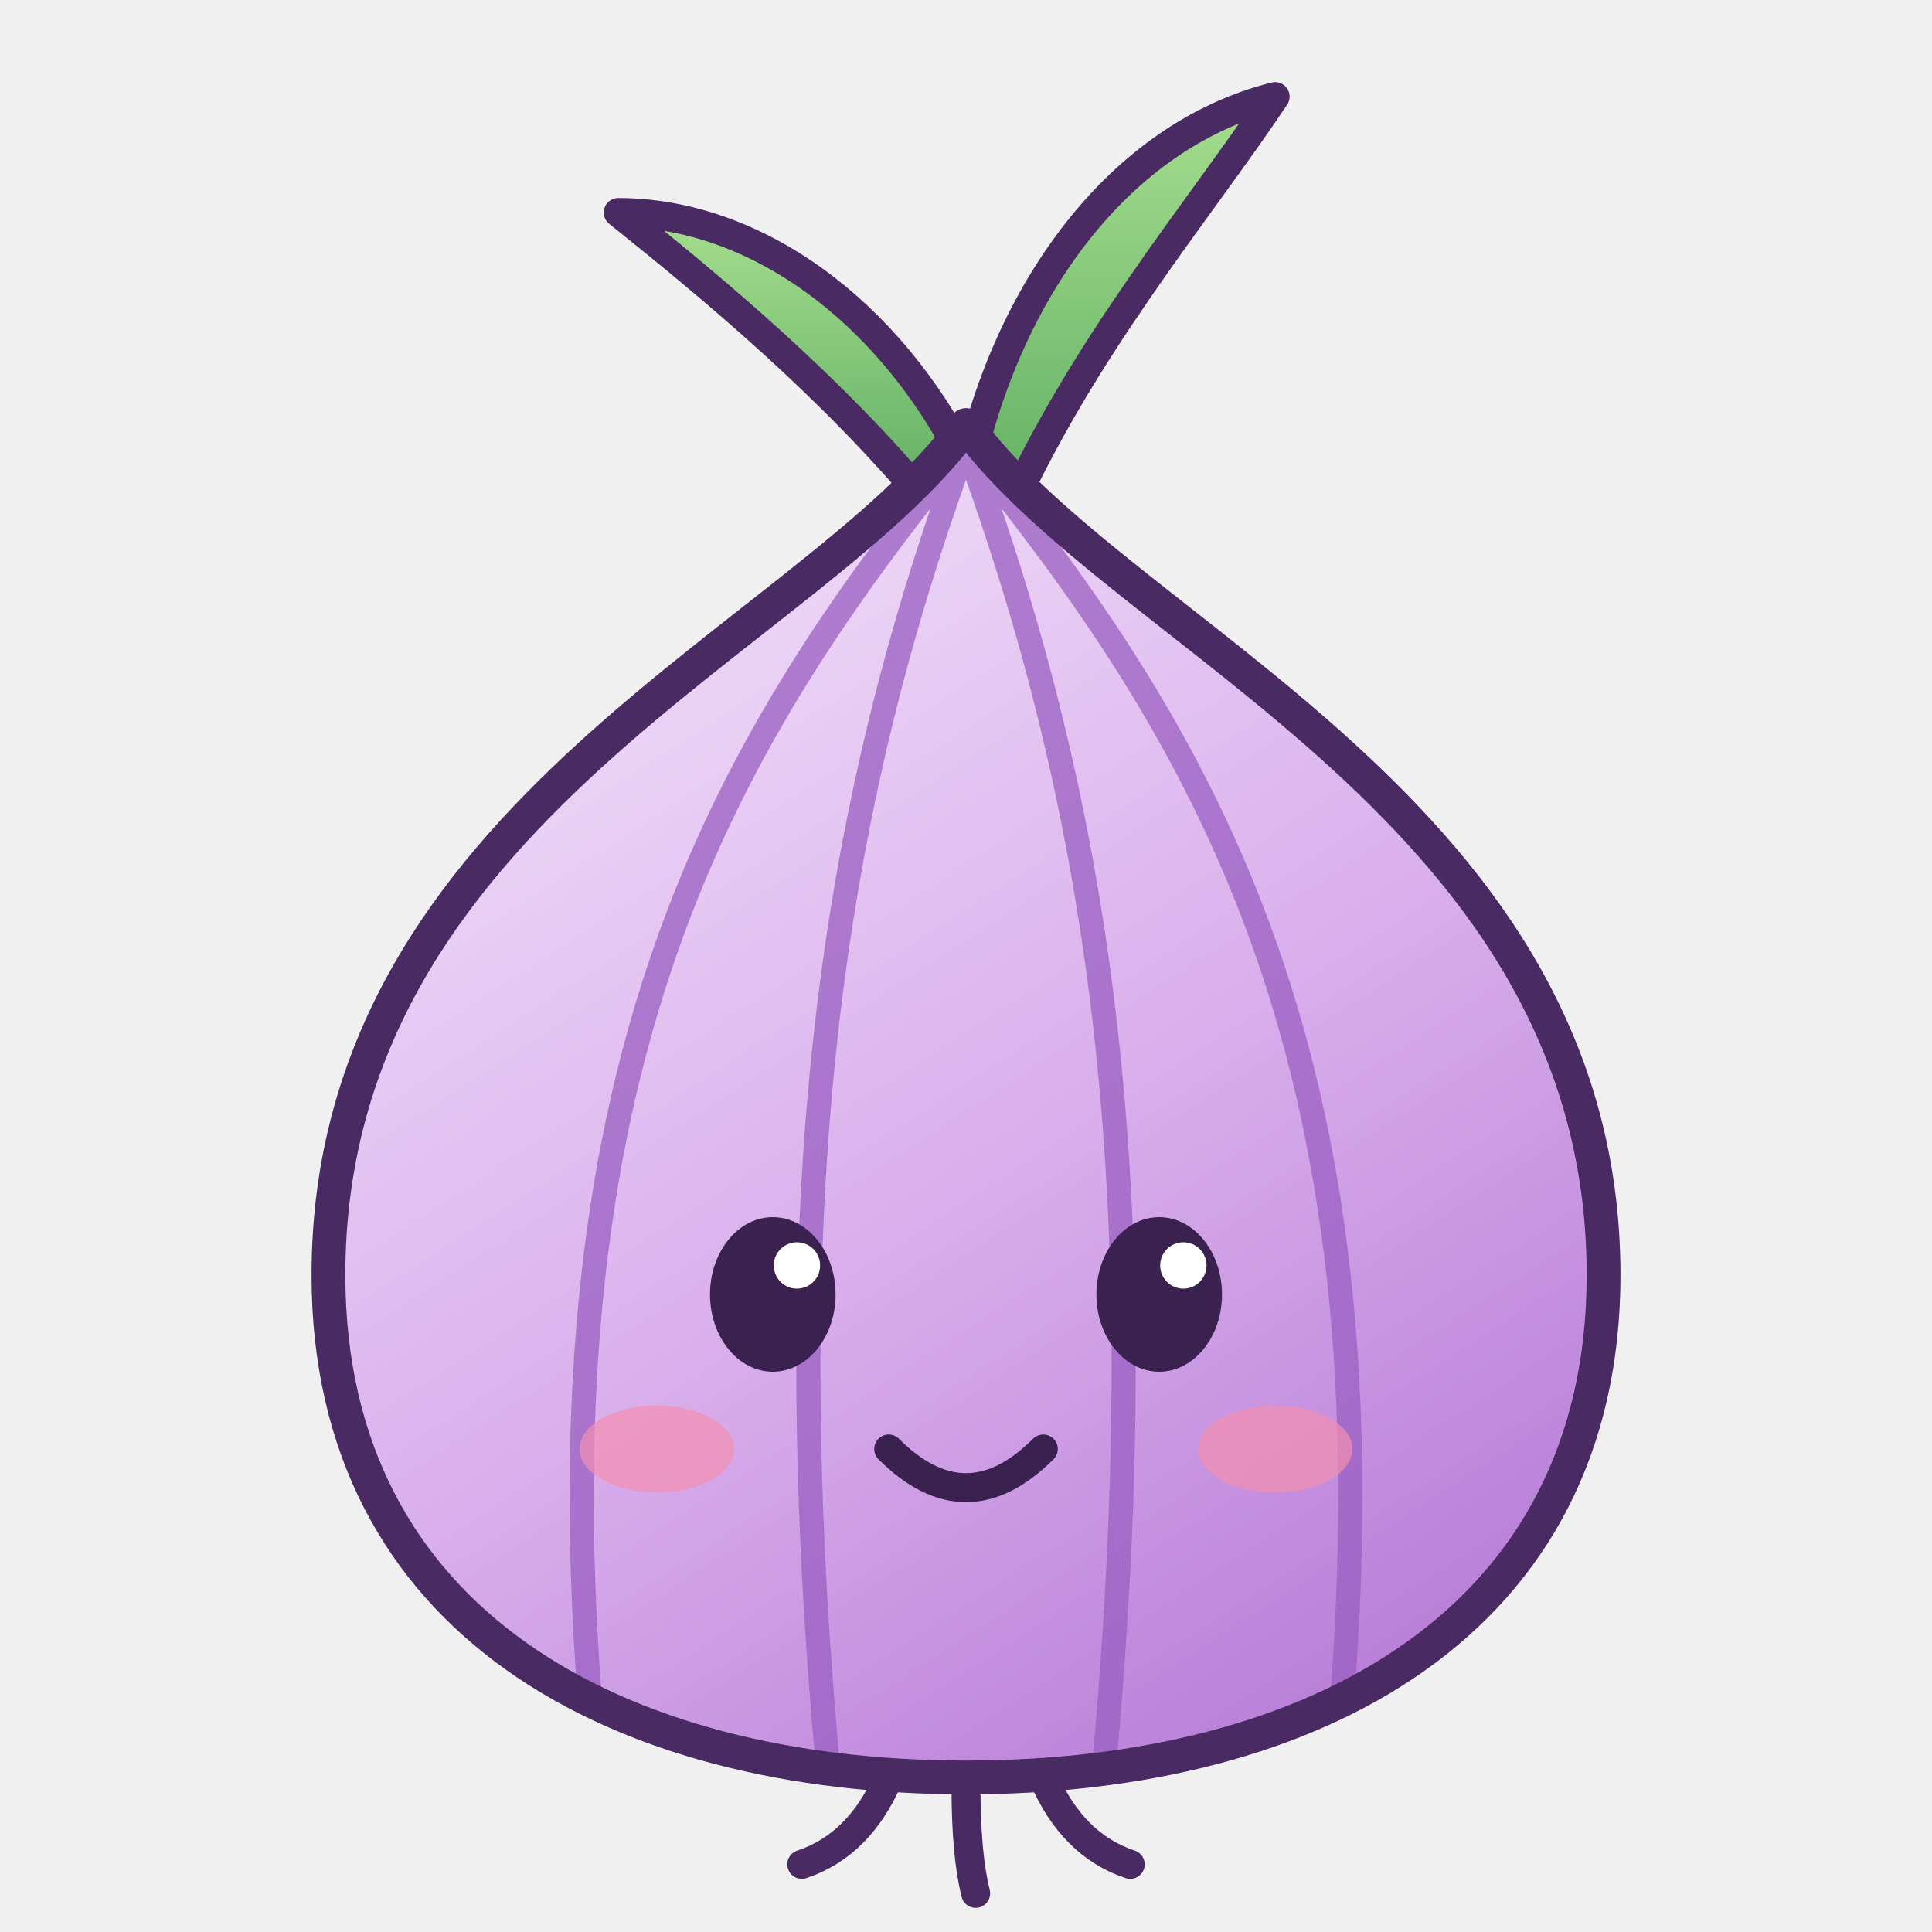
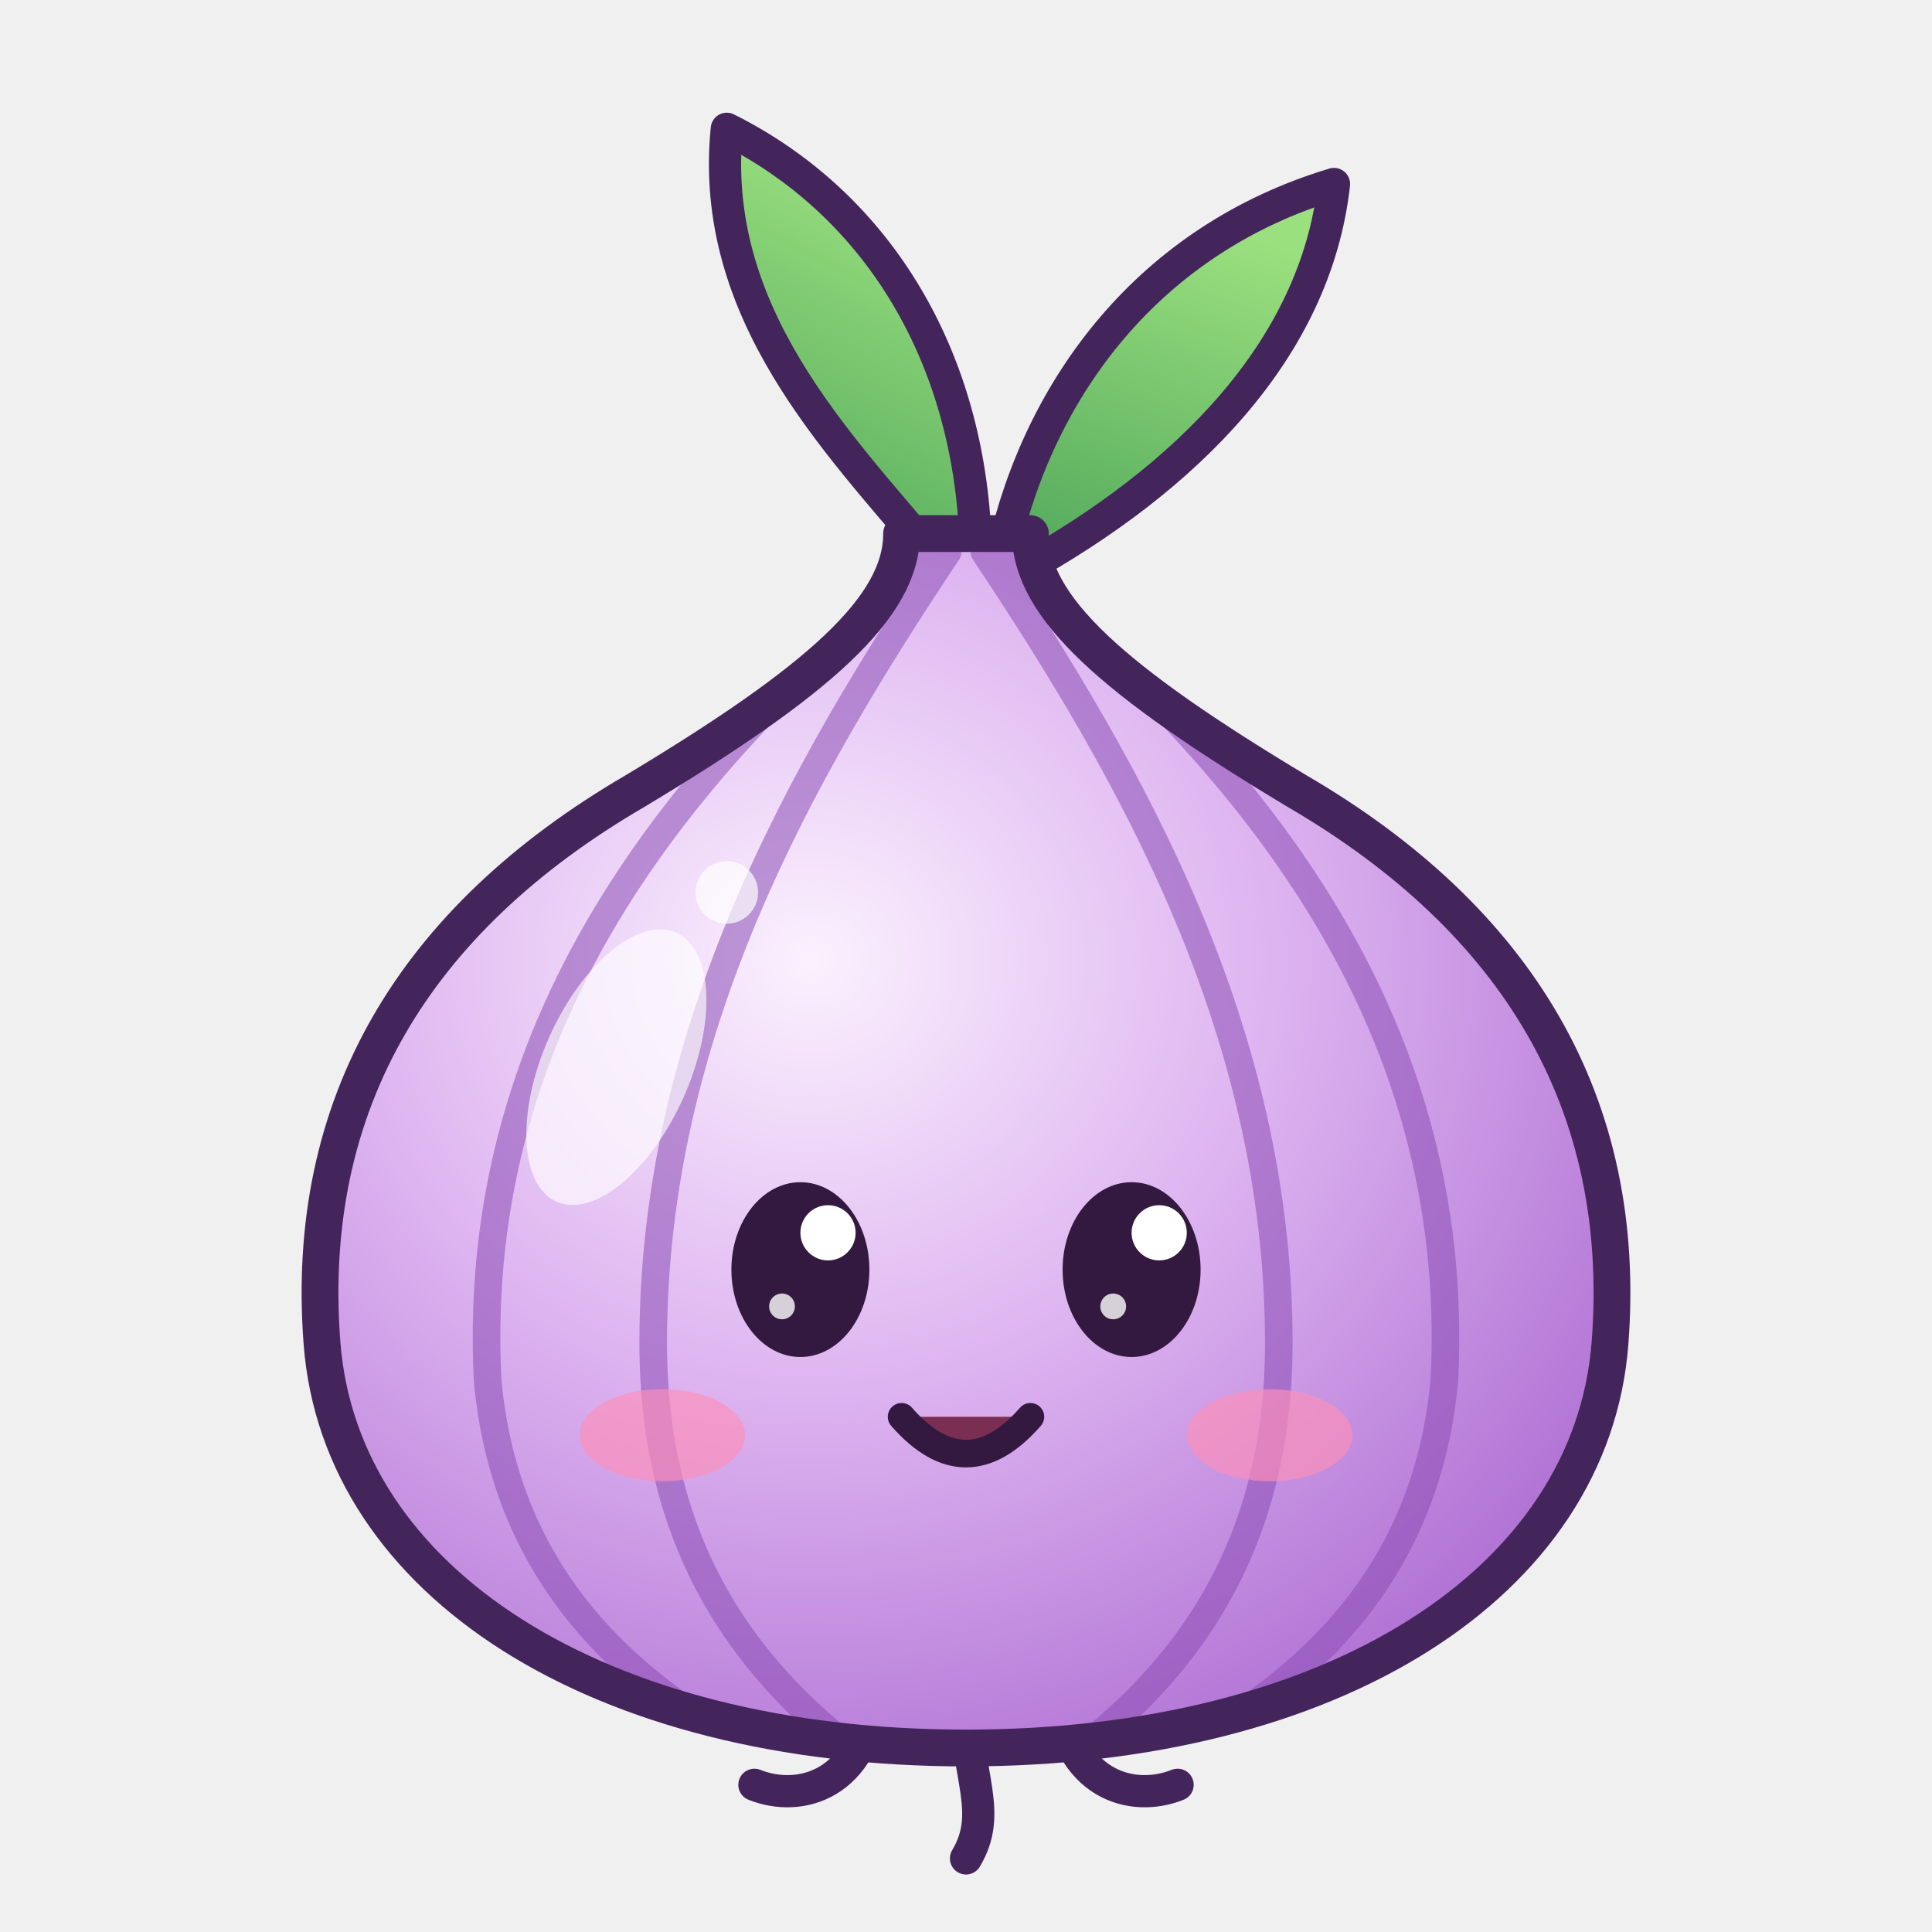
- <svg xmlns="http://www.w3.org/2000/svg" width="240" height="240" viewBox="0 0 200 200" role="img" aria-label="Semantic Layers">
+ <svg xmlns="http://www.w3.org/2000/svg" width="240" height="240" viewBox="0 0 200 210" role="img" aria-label="Semantic Layers">
  <defs>
-     <linearGradient id="bulb" x1="0.2" y1="0" x2="0.8" y2="1">
-       <stop offset="0%" stop-color="#F4E4FA" />
-       <stop offset="55%" stop-color="#D9AEEC" />
-       <stop offset="100%" stop-color="#B57AD6" />
-     </linearGradient>
-     <linearGradient id="leaf" x1="0" y1="1" x2="0" y2="0">
-       <stop offset="0%" stop-color="#5FAE63" />
-       <stop offset="100%" stop-color="#A6DE8E" />
+     <radialGradient id="bulb" cx="0.38" cy="0.35" r="0.8">
+       <stop offset="0%" stop-color="#FBF1FE" />
+       <stop offset="45%" stop-color="#DDB3F0" />
+       <stop offset="100%" stop-color="#A866CF" />
+     </radialGradient>
+     <linearGradient id="leaf" x1="0" y1="1" x2="0.3" y2="0">
+       <stop offset="0%" stop-color="#4FA65A" />
+       <stop offset="100%" stop-color="#9BE07F" />
    </linearGradient>
    <clipPath id="inside">
-       <path d="M100 44 C 116 66, 166 84, 166 132 C 166 168, 136 184, 100 184 C 64 184, 34 168, 34 132 C 34 84, 84 66, 100 44 Z" />
+       <path d="M93 58 C 93 66, 84 74, 64 86 C 40 100, 28 120, 30 146 C 32 172, 60 190, 100 190 C 140 190, 168 172, 170 146 C 172 120, 160 100, 136 86 C 116 74, 107 66, 107 58 Z" />
    </clipPath>
  </defs>
-   <path d="M100 48 C 92 32, 78 22, 64 22 C 74 30, 86 40, 96 52 Z" fill="url(#leaf)" stroke="#4A2A63" stroke-width="3" stroke-linejoin="round" />
-   <path d="M100 50 C 104 30, 116 14, 132 10 C 124 22, 112 36, 104 54 Z" fill="url(#leaf)" stroke="#4A2A63" stroke-width="3" stroke-linejoin="round" />
-   <g fill="none" stroke="#4A2A63" stroke-width="3" stroke-linecap="round">
-     <path d="M92 184 q -3 7 -9 9" />
-     <path d="M100 185 q 0 7 1 11" />
-     <path d="M108 184 q 3 7 9 9" />
+   <path d="M96 60 C 86 48, 72 34, 74 14 C 90 22, 100 38, 101 58 Z" fill="url(#leaf)" stroke="#43255C" stroke-width="3.5" stroke-linejoin="round" />
+   <path d="M104 60 C 108 42, 120 26, 140 20 C 138 38, 124 52, 106 62 Z" fill="url(#leaf)" stroke="#43255C" stroke-width="3.5" stroke-linejoin="round" />
+   <g fill="none" stroke="#43255C" stroke-width="3.5" stroke-linecap="round">
+     <path d="M90 184 c -1 10, -8 12, -13 10" />
+     <path d="M100 185 c 0 8, 3 12, 0 17" />
+     <path d="M110 184 c 1 10, 8 12, 13 10" />
  </g>
-   <path d="M100 44 C 116 66, 166 84, 166 132 C 166 168, 136 184, 100 184 C 64 184, 34 168, 34 132 C 34 84, 84 66, 100 44 Z" fill="url(#bulb)" />
-   <g clip-path="url(#inside)" fill="none" stroke="#9A5FC2" stroke-width="2.5" stroke-linecap="round" opacity="0.75">
-     <path d="M100 46 C 74 78, 54 112, 62 186" />
-     <path d="M100 46 C 126 78, 146 112, 138 186" />
-     <path d="M100 46 C 86 84, 80 124, 86 186" />
-     <path d="M100 46 C 114 84, 120 124, 114 186" />
+   <path d="M93 58 C 93 66, 84 74, 64 86 C 40 100, 28 120, 30 146 C 32 172, 60 190, 100 190 C 140 190, 168 172, 170 146 C 172 120, 160 100, 136 86 C 116 74, 107 66, 107 58 Z" fill="url(#bulb)" />
+   <g clip-path="url(#inside)" fill="none" stroke="#8A4DB5" stroke-width="3" stroke-linecap="round" opacity="0.55">
+     <path d="M97 60 C 70 82, 46 110, 48 150 C 50 172, 64 184, 80 192" />
+     <path d="M103 60 C 130 82, 154 110, 152 150 C 150 172, 136 184, 120 192" />
+     <path d="M98 60 C 82 84, 66 112, 66 146 C 66 168, 76 182, 90 192" />
+     <path d="M102 60 C 118 84, 134 112, 134 146 C 134 168, 124 182, 110 192" />
  </g>
-   <path d="M100 44 C 116 66, 166 84, 166 132 C 166 168, 136 184, 100 184 C 64 184, 34 168, 34 132 C 34 84, 84 66, 100 44 Z" fill="none" stroke="#4A2A63" stroke-width="3.5" stroke-linejoin="round" />
-   <ellipse cx="80" cy="134" rx="6.5" ry="8" fill="#3A2150" />
-   <ellipse cx="120" cy="134" rx="6.5" ry="8" fill="#3A2150" />
-   <circle cx="82.5" cy="131" r="2.4" fill="#FFFFFF" />
-   <circle cx="122.5" cy="131" r="2.4" fill="#FFFFFF" />
-   <ellipse cx="68" cy="150" rx="8" ry="4.5" fill="#F48FB1" opacity="0.7" />
-   <ellipse cx="132" cy="150" rx="8" ry="4.5" fill="#F48FB1" opacity="0.7" />
-   <path d="M92 150 Q 100 158 108 150" fill="none" stroke="#3A2150" stroke-width="3" stroke-linecap="round" />
+   <ellipse cx="62" cy="116" rx="8" ry="16" transform="rotate(24 62 116)" fill="#FFFFFF" opacity="0.65" />
+   <circle cx="74" cy="97" r="3.4" fill="#FFFFFF" opacity="0.7" />
+   <path d="M93 58 C 93 66, 84 74, 64 86 C 40 100, 28 120, 30 146 C 32 172, 60 190, 100 190 C 140 190, 168 172, 170 146 C 172 120, 160 100, 136 86 C 116 74, 107 66, 107 58 Z" fill="none" stroke="#43255C" stroke-width="4" stroke-linejoin="round" />
+   <ellipse cx="82" cy="138" rx="7.5" ry="9.5" fill="#33193F" />
+   <ellipse cx="118" cy="138" rx="7.5" ry="9.5" fill="#33193F" />
+   <circle cx="85" cy="134" r="3" fill="#FFFFFF" />
+   <circle cx="121" cy="134" r="3" fill="#FFFFFF" />
+   <circle cx="80" cy="142" r="1.4" fill="#FFFFFF" opacity="0.8" />
+   <circle cx="116" cy="142" r="1.4" fill="#FFFFFF" opacity="0.8" />
+   <ellipse cx="67" cy="156" rx="9" ry="5" fill="#FF8FB8" opacity="0.65" />
+   <ellipse cx="133" cy="156" rx="9" ry="5" fill="#FF8FB8" opacity="0.65" />
+   <path d="M93 154 Q 100 162 107 154" fill="#7A2E52" stroke="#33193F" stroke-width="3" stroke-linecap="round" stroke-linejoin="round" />
</svg>
